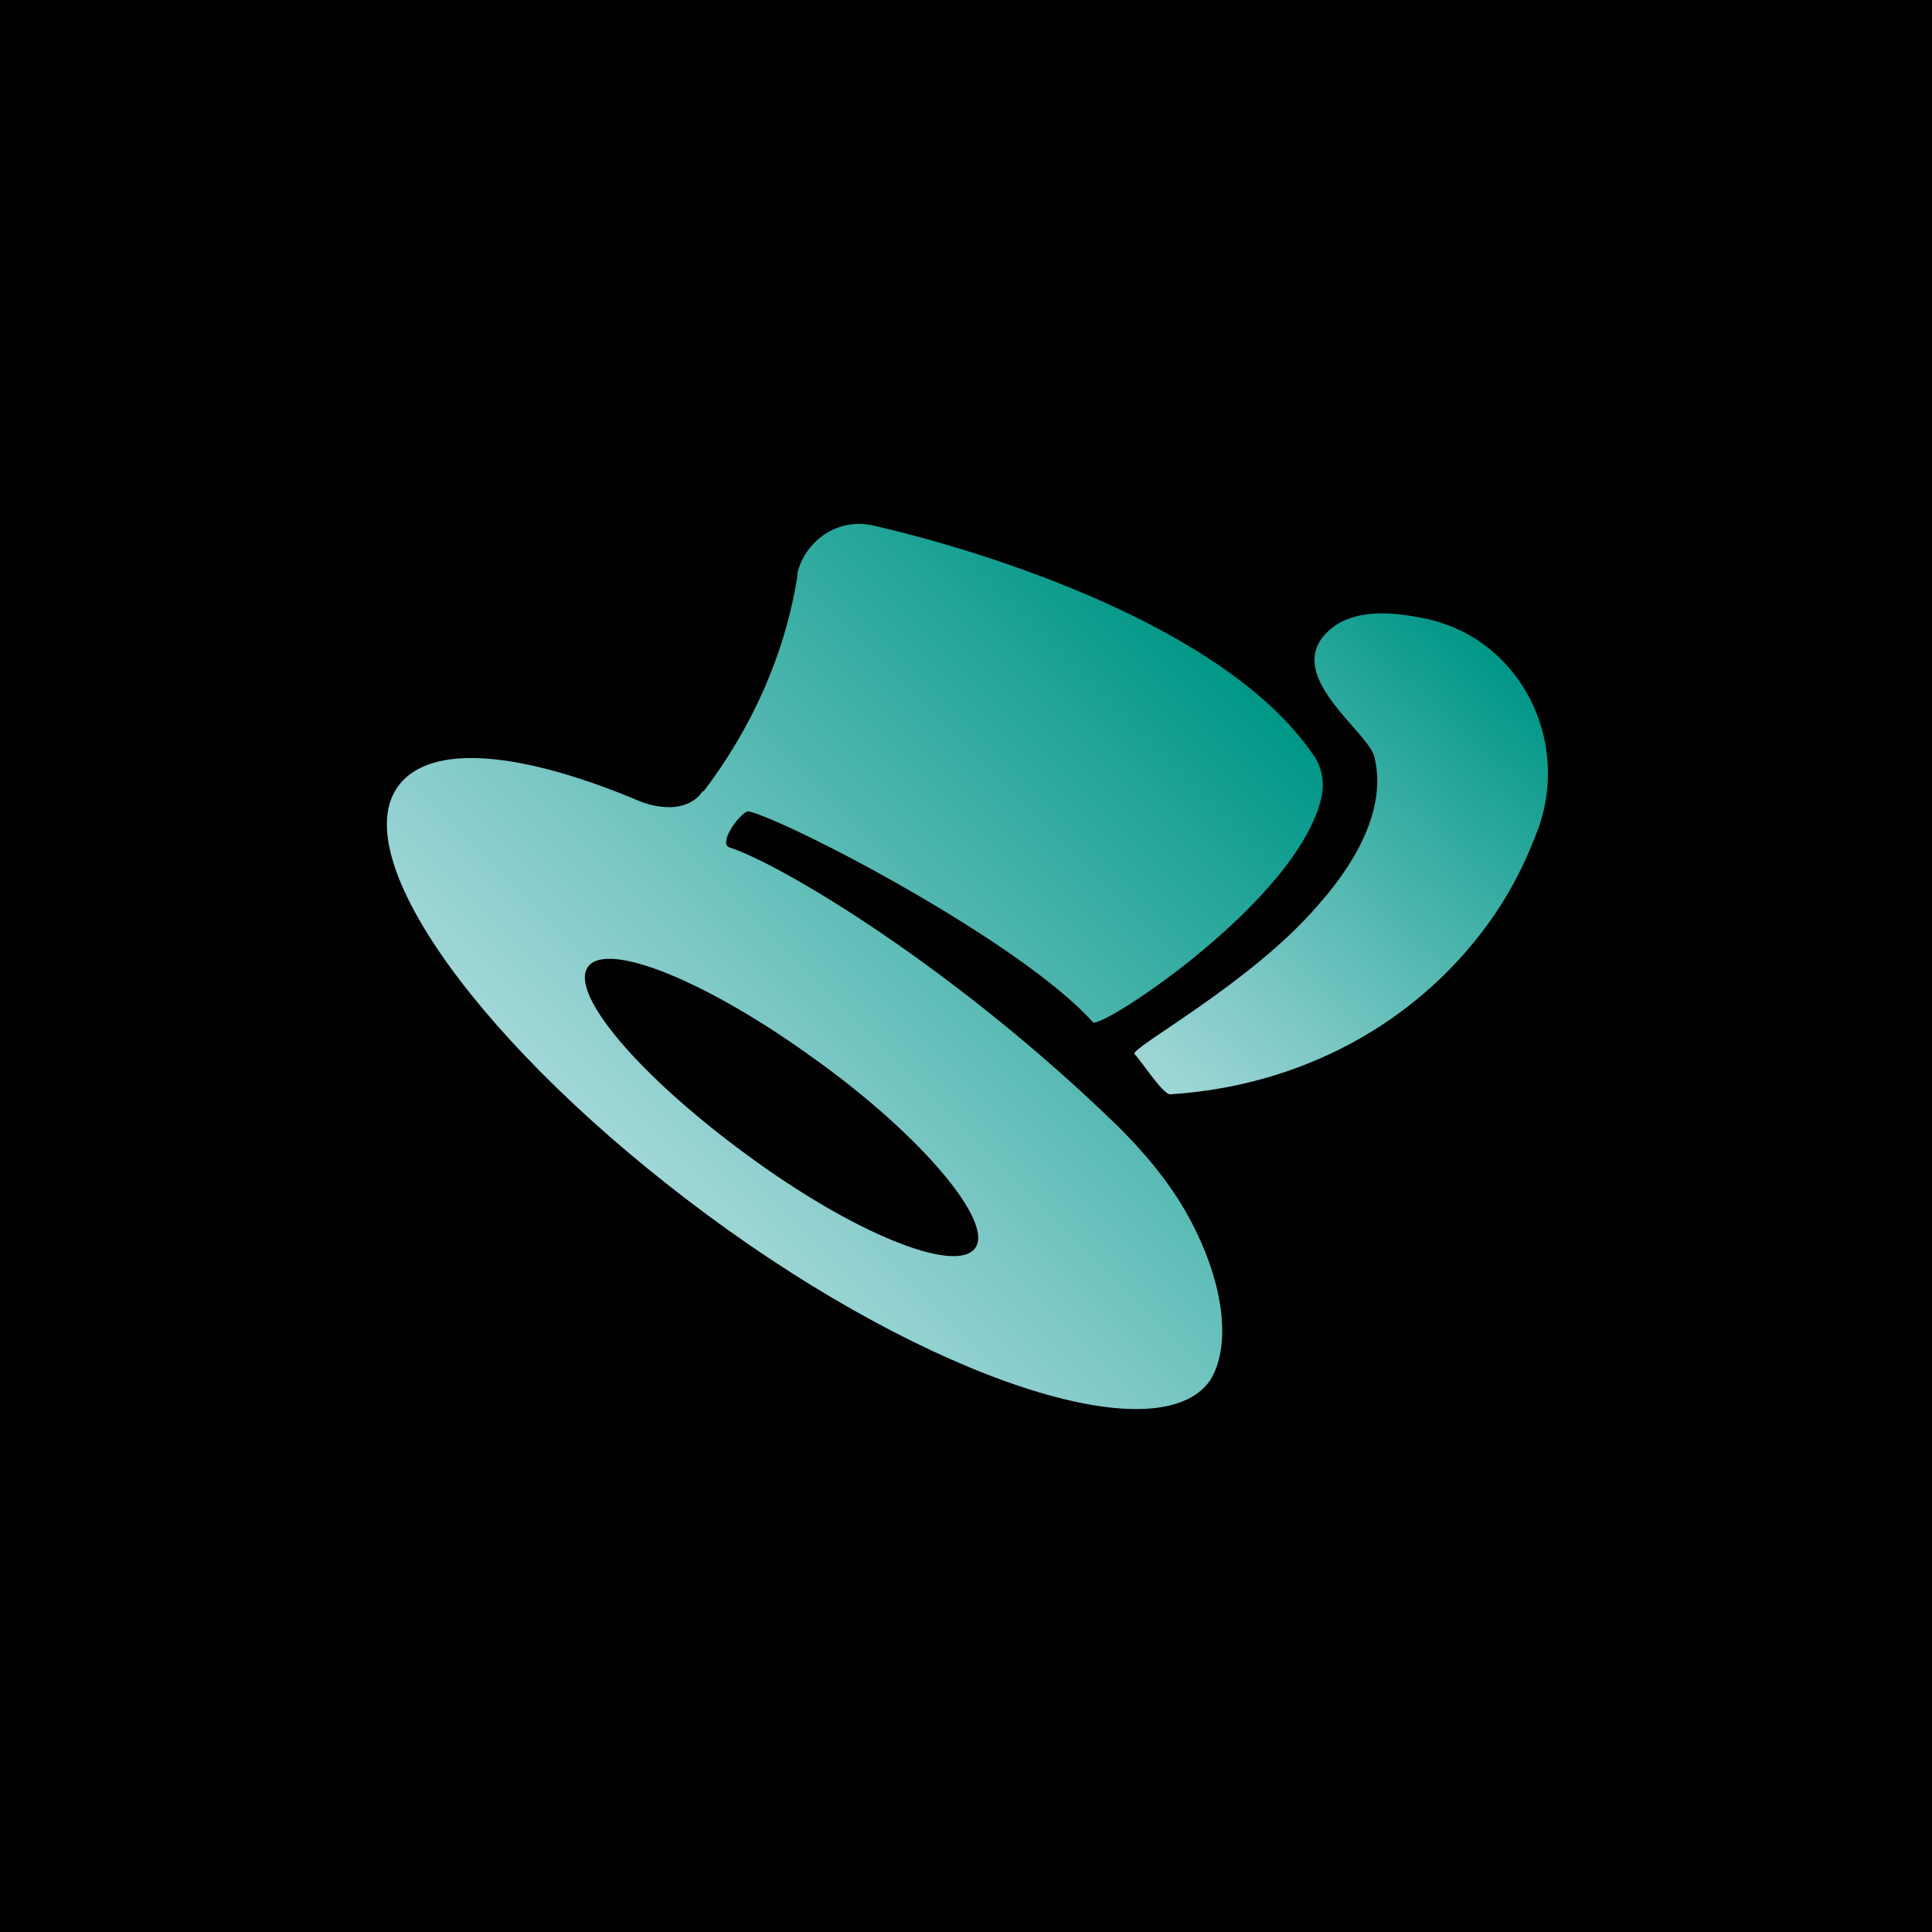
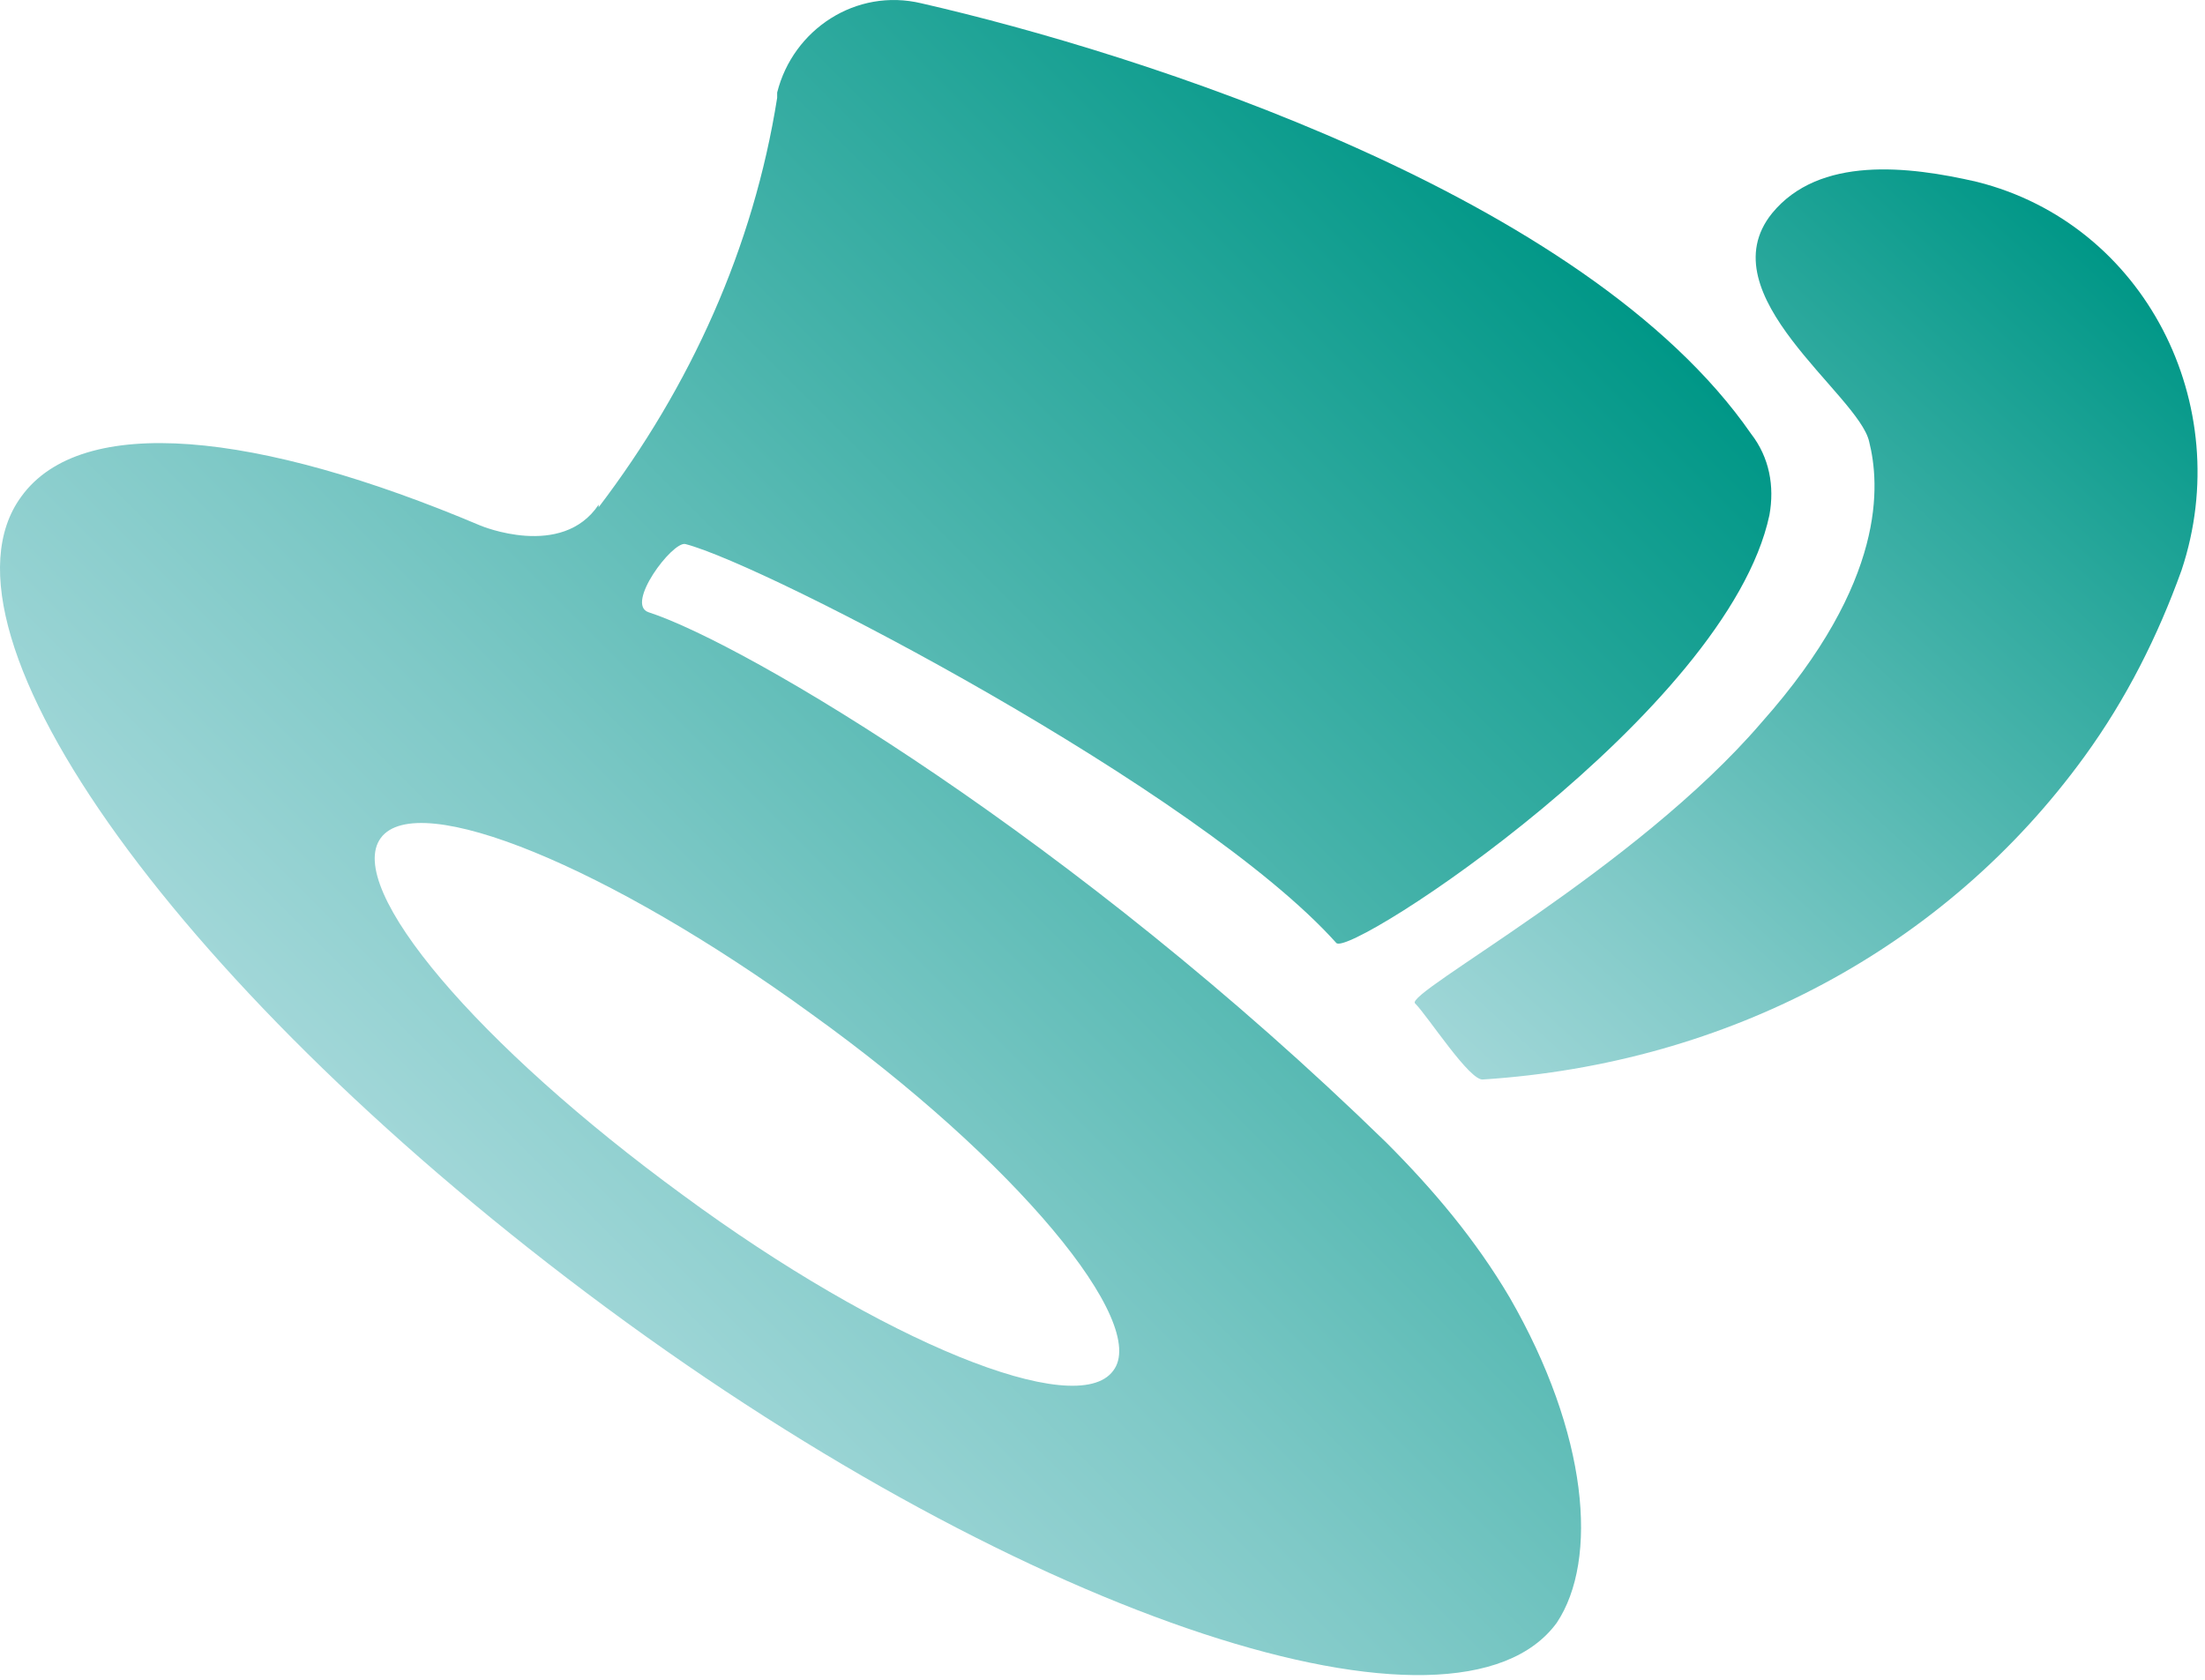
- <svg xmlns="http://www.w3.org/2000/svg" version="1.1" id="TESTKUBE_logos" x="0px" y="0px" viewBox="0 0 139.3 139.3" style="enable-background:new 0 0 139.3 139.3;" xml:space="preserve">
-   <style type="text/css">
- 	.st0{fill:#010101;}
- 	.st1{fill:url(#SVGID_1_);}
- 	.st2{fill:url(#SVGID_2_);}
- </style>
-   <rect y="0" class="st0" width="139.3" height="139.3" />
-   <g id="Feathered_Hat_Image_10_">
-     <linearGradient id="SVGID_1_" gradientUnits="userSpaceOnUse" x1="-150.031" y1="221.201" x2="-128.088" y2="255.634" gradientTransform="matrix(0.9808 0.1951 0.186 -0.9354 187.3739 312.6721)">
-       <stop offset="0" style="stop-color:#A1D7D8" />
-       <stop offset="0.24" style="stop-color:#7FC9C7" />
-       <stop offset="0.767" style="stop-color:#28A79B" />
-       <stop offset="1" style="stop-color:#009787" />
+ <svg xmlns="http://www.w3.org/2000/svg" width="84" height="64" viewBox="0 0 84 64" fill="none">
+   <path d="M83.106 21.727C85.206 15.427 81.706 8.527 75.306 6.927C72.706 6.327 69.306 5.927 67.506 8.127C65.006 11.226 70.806 15.027 71.206 16.826C71.606 18.427 71.906 22.127 67.106 27.526C62.306 33.127 53.506 37.827 53.906 38.227C54.406 38.727 56.006 41.227 56.506 41.127C65.806 40.526 74.106 36.127 79.406 28.826C81.006 26.627 82.206 24.227 83.106 21.727Z" fill="url(#paint0_linear_1_5)" />
+   <path d="M57.506 49.426C56.206 47.227 54.606 45.327 52.806 43.526C40.906 31.927 28.406 24.526 24.706 23.326C23.806 23.026 25.606 20.627 26.106 20.727C29.206 21.526 45.706 30.127 50.906 35.926C51.406 36.526 65.806 27.127 67.406 19.627C67.606 18.526 67.406 17.427 66.706 16.526C60.406 7.427 43.406 2.027 35.106 0.127C32.606 -0.473 30.206 1.127 29.606 3.527C29.606 3.627 29.606 3.627 29.606 3.727C28.706 9.427 26.306 14.726 22.806 19.326V19.227C21.406 21.326 18.306 20.026 18.306 20.026C9.806 16.427 3.106 15.726 0.806 18.927C-2.994 24.127 7.006 37.926 23.106 49.827C39.206 61.727 55.506 67.026 59.306 61.827C60.906 59.426 60.506 54.627 57.506 49.426ZM42.406 52.227C41.006 54.127 33.606 51.127 26.006 45.526C18.206 39.827 13.106 33.827 14.506 31.927C15.906 30.026 23.206 33.026 30.906 38.627C38.706 44.227 43.806 50.426 42.406 52.227Z" fill="url(#paint1_linear_1_5)" />
+   <defs>
+     <linearGradient id="paint0_linear_1_5" x1="53.473" y1="38.716" x2="80.15" y2="9.643" gradientUnits="userSpaceOnUse">
+       <stop stop-color="#A1D7D8" />
+       <stop offset="0.24" stop-color="#7FC9C7" />
+       <stop offset="0.767" stop-color="#28A79B" />
+       <stop offset="1" stop-color="#009787" />
    </linearGradient>
-     <path class="st1" d="M111,59.5c2.1-6.3-1.4-13.2-7.8-14.8c-2.6-0.6-6-1-7.8,1.2c-2.5,3.1,3.3,6.9,3.7,8.7c0.4,1.6,0.7,5.3-4.1,10.7   C90.2,70.9,81.4,75.6,81.8,76c0.5,0.5,2.1,3,2.6,2.9c9.3-0.6,17.6-5,22.9-12.3C108.9,64.4,110.1,62,111,59.5z" />
-     <linearGradient id="SVGID_2_" gradientUnits="userSpaceOnUse" x1="-179.946" y1="401.315" x2="-148.877" y2="447.811" gradientTransform="matrix(0.9808 0.1951 0.1951 -0.9808 146.9548 515.8954)">
-       <stop offset="0" style="stop-color:#A1D7D8" />
-       <stop offset="0.24" style="stop-color:#7FC9C7" />
-       <stop offset="0.767" style="stop-color:#28A79B" />
-       <stop offset="1" style="stop-color:#009787" />
+     <linearGradient id="paint1_linear_1_5" x1="20.866" y1="49.404" x2="60.41" y2="9.863" gradientUnits="userSpaceOnUse">
+       <stop stop-color="#A1D7D8" />
+       <stop offset="0.24" stop-color="#7FC9C7" />
+       <stop offset="0.767" stop-color="#28A79B" />
+       <stop offset="1" stop-color="#009787" />
    </linearGradient>
-     <path class="st2" d="M85.4,87.2c-1.3-2.2-2.9-4.1-4.7-5.9c-11.9-11.6-24.4-19-28.1-20.2c-0.9-0.3,0.9-2.7,1.4-2.6   c3.1,0.8,19.6,9.4,24.8,15.2c0.5,0.6,14.9-8.8,16.5-16.3c0.2-1.1,0-2.2-0.7-3.1c-6.3-9.1-23.3-14.5-31.6-16.4   c-2.5-0.6-4.9,1-5.5,3.4c0,0.1,0,0.1,0,0.2c-0.9,5.7-3.3,11-6.8,15.6l0-0.1c-1.4,2.1-4.5,0.8-4.5,0.8c-8.5-3.6-15.2-4.3-17.5-1.1   c-3.8,5.2,6.2,19,22.3,30.9s32.4,17.2,36.2,12C88.8,97.2,88.4,92.4,85.4,87.2z M70.3,90c-1.4,1.9-8.8-1.1-16.4-6.7   C46.1,77.6,41,71.6,42.4,69.7c1.4-1.9,8.7,1.1,16.4,6.7C66.6,82,71.7,88.2,70.3,90L70.3,90z" />
-   </g>
+   </defs>
</svg>
